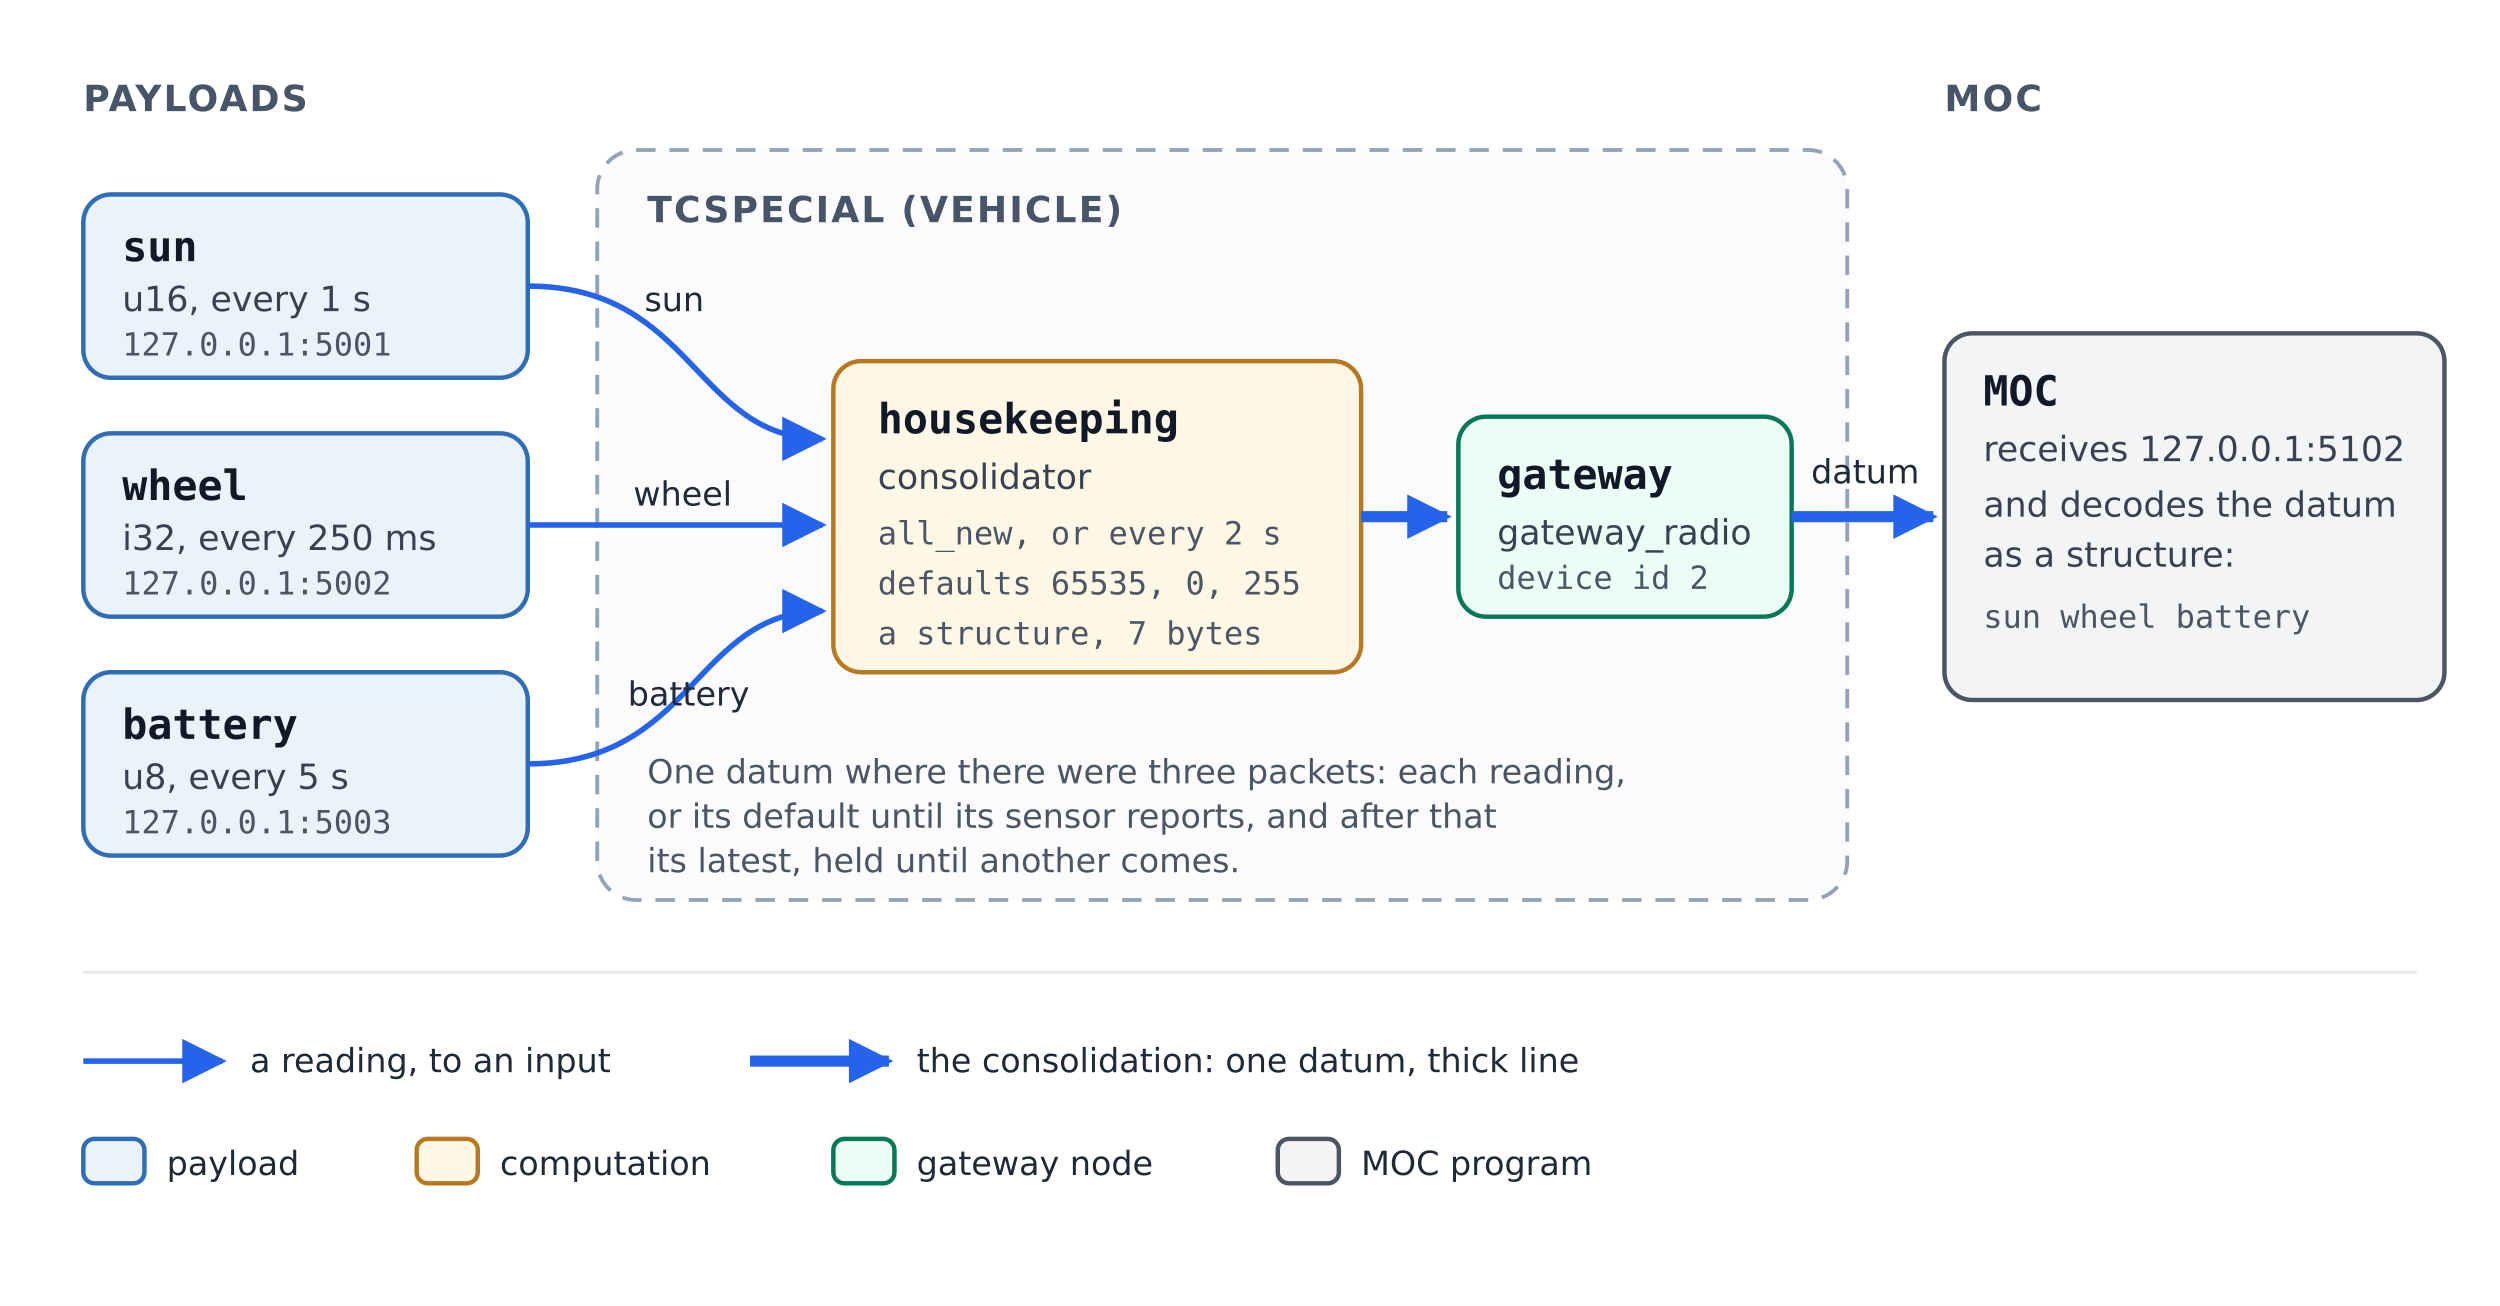
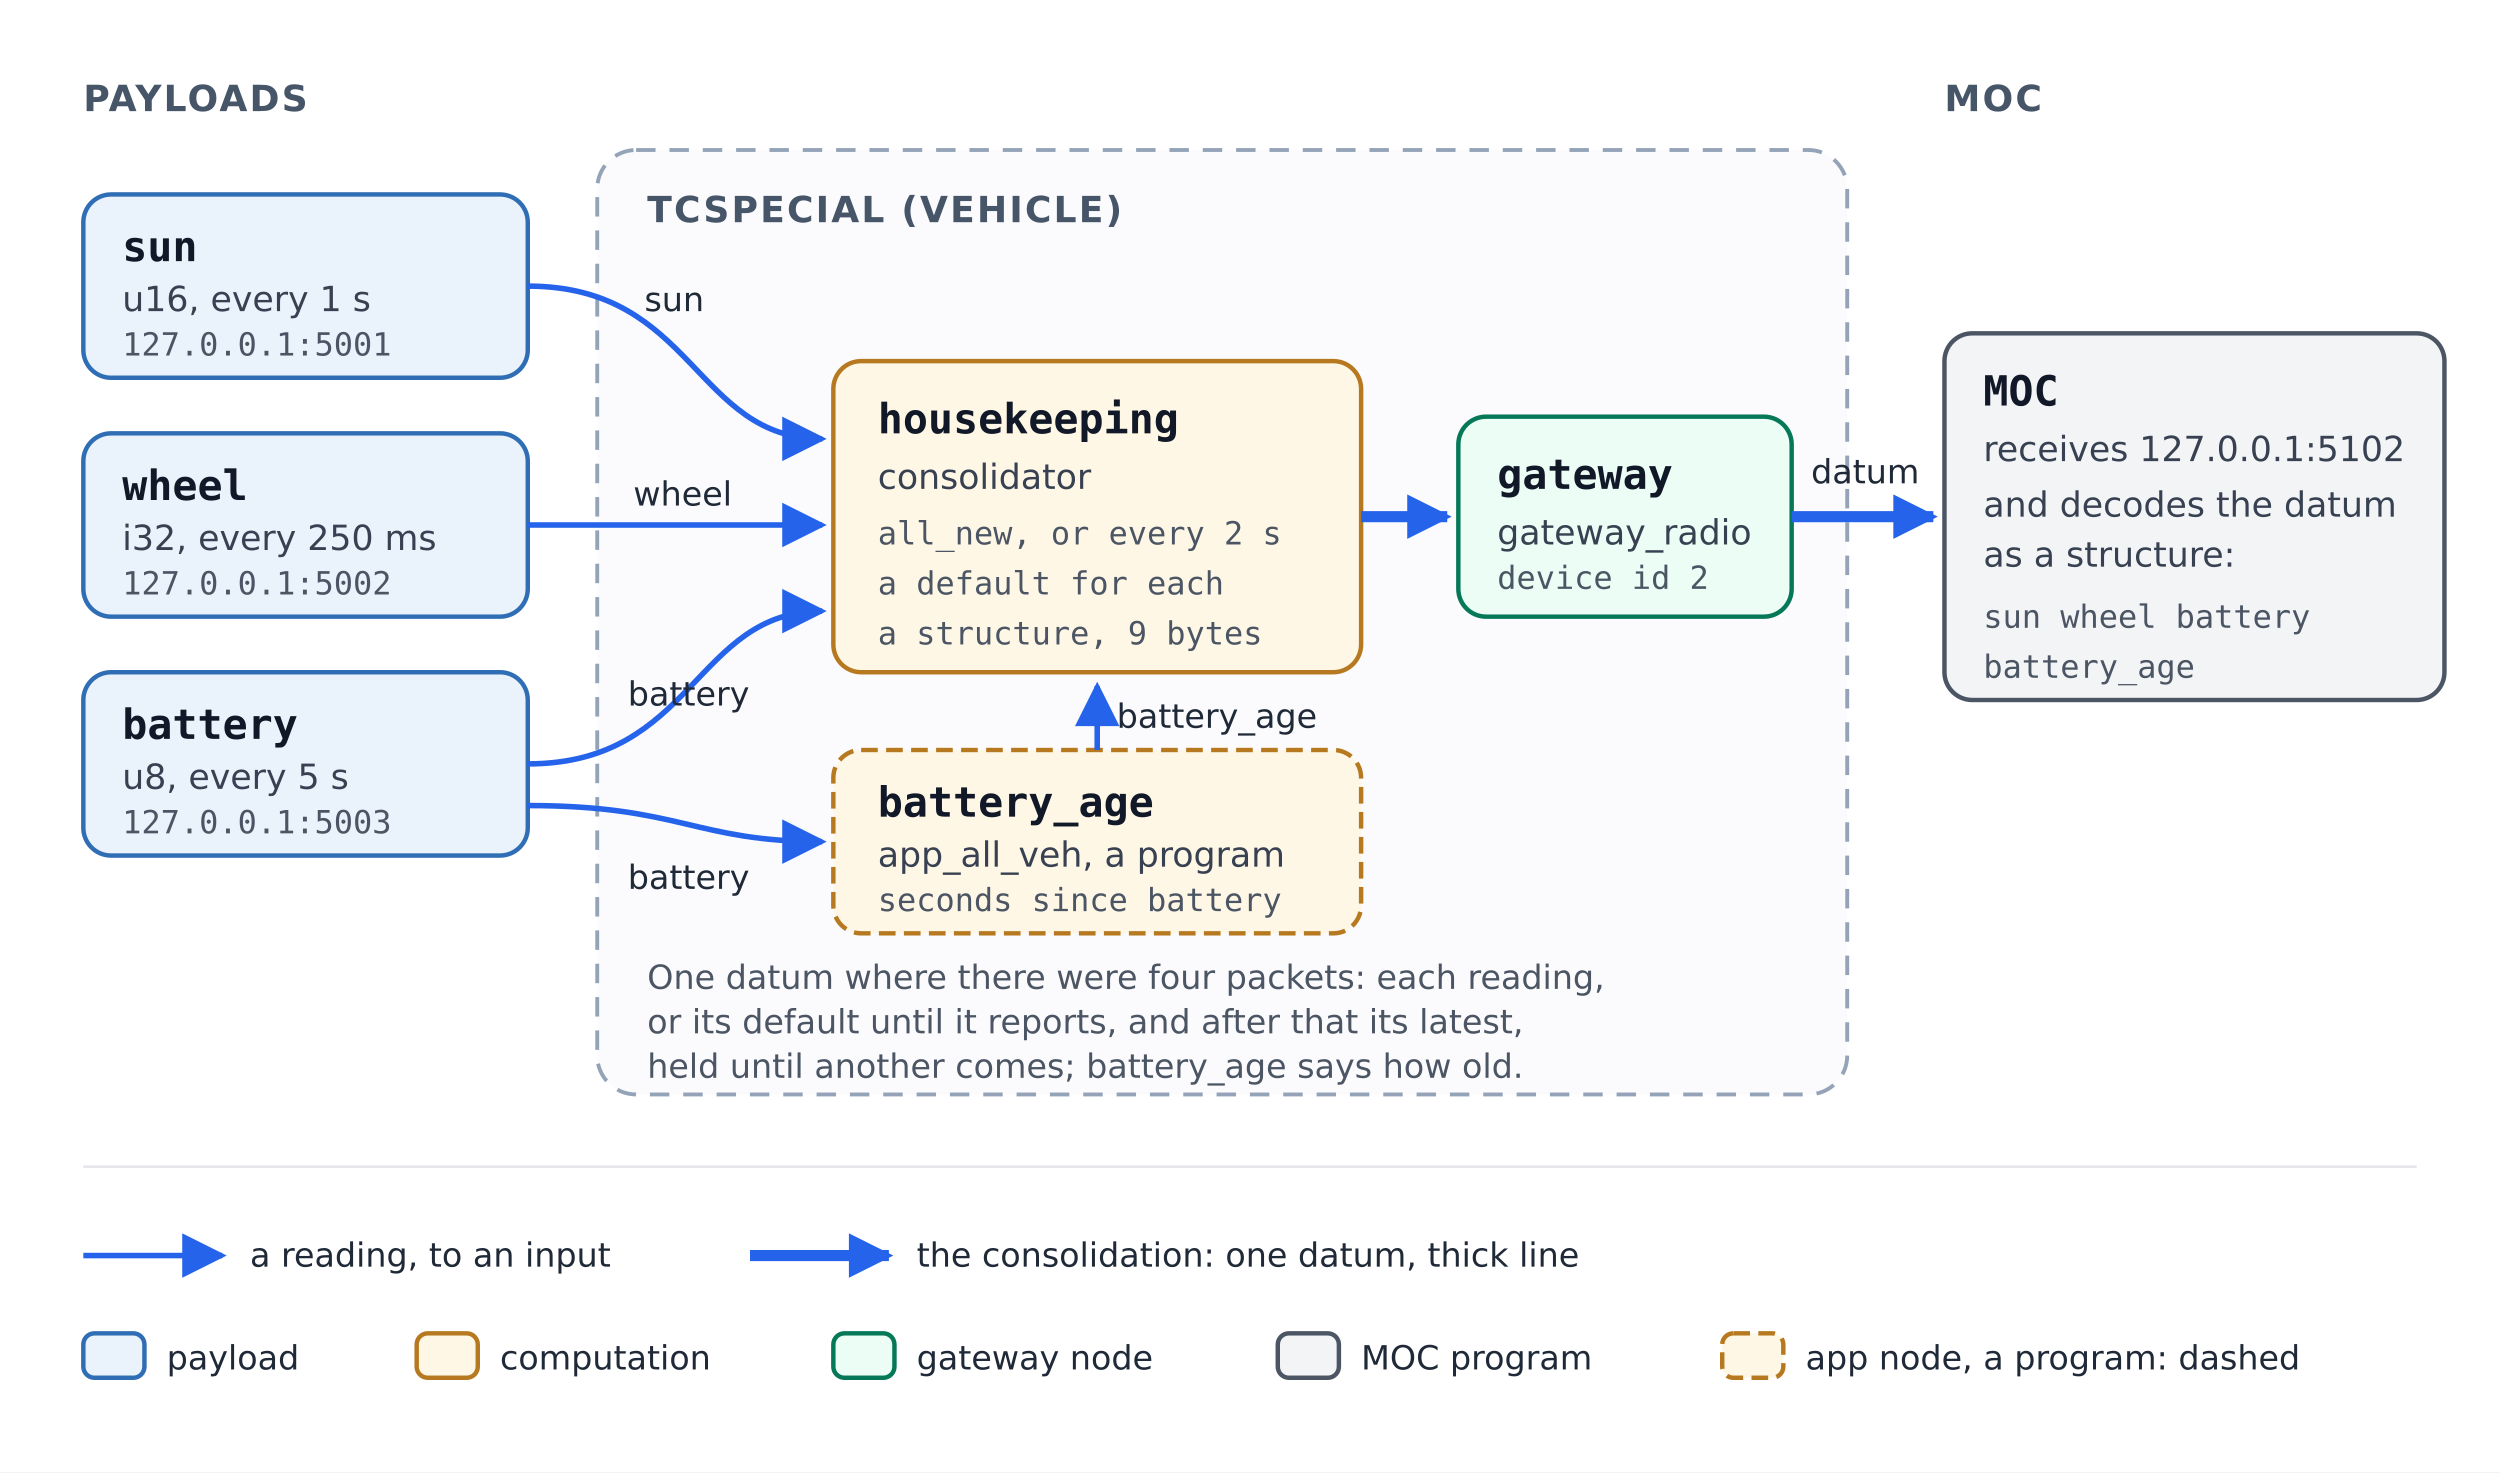
- <svg xmlns="http://www.w3.org/2000/svg" width="900" height="470" viewBox="0 0 900 470" role="img" aria-labelledby="title desc">
+ <svg xmlns="http://www.w3.org/2000/svg" width="900" height="530" viewBox="0 0 900 530" role="img" aria-labelledby="title desc">
  <defs>
    <style>
      text { font-family: "DejaVu Sans", Helvetica, Arial, sans-serif; fill: #111827; }
      .name { font-family: "DejaVu Sans Mono", Menlo, Consolas, monospace; font-size: 15px; font-weight: bold; }
      .kind { font-size: 12.5px; fill: #374151; }
      .detail { font-family: "DejaVu Sans Mono", Menlo, Consolas, monospace; font-size: 11.5px; fill: #4b5563; }
      .heading { font-size: 13px; font-weight: bold; fill: #475569; letter-spacing: 0.06em; }
      .label { font-size: 12px; fill: #1f2937; }
      .note { font-size: 12px; fill: #4b5563; }
      .payload { fill: #eaf2fb; stroke: #2f6db5; stroke-width: 1.6; }
      .compute { fill: #fff7e6; stroke: #b7791f; stroke-width: 1.6; }
+       .app { fill: #fff7e6; stroke: #b7791f; stroke-width: 1.6; stroke-dasharray: 6 3; }
      .gateway { fill: #ecfdf5; stroke: #047857; stroke-width: 1.6; }
      .ground { fill: #f3f4f6; stroke: #4b5563; stroke-width: 1.6; }
      .boundary { fill: #fbfbfd; stroke: #94a3b8; stroke-width: 1.4; stroke-dasharray: 7 5; }
      .groundward { fill: none; stroke: #2563eb; stroke-width: 2; }
      .packed { fill: none; stroke: #2563eb; stroke-width: 4; }
    </style>
    <marker id="arrow-blue" viewBox="0 0 10 10" refX="9" refY="5" markerWidth="8" markerHeight="8" orient="auto-start-reverse">
      <path d="M0,0 L10,5 L0,10 z" fill="#2563eb" />
    </marker>
    <marker id="arrow-thick" viewBox="0 0 10 10" refX="9" refY="5" markerWidth="16" markerHeight="16" markerUnits="userSpaceOnUse" orient="auto-start-reverse">
      <path d="M0,0 L10,5 L0,10 z" fill="#2563eb" />
    </marker>
  </defs>
-   <rect width="900" height="470" fill="#ffffff" />
+   <rect width="900" height="530" fill="#ffffff" />
  <text class="heading" x="30" y="40">PAYLOADS</text>
  <text class="heading" x="700" y="40">MOC</text>
-   <rect class="boundary" x="215" y="54" width="450" height="270" rx="14" />
+   <rect class="boundary" x="215" y="54" width="450" height="340" rx="14" />
  <text class="heading" x="233" y="80">TCSPECIAL (VEHICLE)</text>
  <rect class="payload" x="30" y="70" width="160" height="66" rx="10" />
  <text class="name" x="44" y="94">sun</text>
  <text class="kind" x="44" y="112">u16, every 1 s</text>
  <text class="detail" x="44" y="128">127.0.0.1:5001</text>
  <rect class="payload" x="30" y="156" width="160" height="66" rx="10" />
  <text class="name" x="44" y="180">wheel</text>
  <text class="kind" x="44" y="198">i32, every 250 ms</text>
  <text class="detail" x="44" y="214">127.0.0.1:5002</text>
  <rect class="payload" x="30" y="242" width="160" height="66" rx="10" />
  <text class="name" x="44" y="266">battery</text>
  <text class="kind" x="44" y="284">u8, every 5 s</text>
  <text class="detail" x="44" y="300">127.0.0.1:5003</text>
  <rect class="compute" x="300" y="130" width="190" height="112" rx="10" />
  <text class="name" x="316" y="156">housekeeping</text>
  <text class="kind" x="316" y="176">consolidator</text>
  <text class="detail" x="316" y="196">all_new, or every 2 s</text>
-   <text class="detail" x="316" y="214">defaults 65535, 0, 255</text>
-   <text class="detail" x="316" y="232">a structure, 7 bytes</text>
+   <text class="detail" x="316" y="214">a default for each</text>
+   <text class="detail" x="316" y="232">a structure, 9 bytes</text>
+   <rect class="app" x="300" y="270" width="190" height="66" rx="10" />
+   <text class="name" x="316" y="294">battery_age</text>
+   <text class="kind" x="316" y="312">app_all_veh, a program</text>
+   <text class="detail" x="316" y="328">seconds since battery</text>
  <rect class="gateway" x="525" y="150" width="120" height="72" rx="10" />
  <text class="name" x="539" y="176">gateway</text>
  <text class="kind" x="539" y="196">gateway_radio</text>
  <text class="detail" x="539" y="212">device id 2</text>
  <rect class="ground" x="700" y="120" width="180" height="132" rx="10" />
  <text class="name" x="714" y="146">MOC</text>
  <text class="kind" x="714" y="166">receives 127.0.0.1:5102</text>
  <text class="kind" x="714" y="186">and decodes the datum</text>
  <text class="kind" x="714" y="204">as a structure:</text>
  <text class="detail" x="714" y="226">sun   wheel   battery</text>
+   <text class="detail" x="714" y="244">battery_age</text>
  <path class="groundward" d="M190,103 C250,103 250,158 296,158" marker-end="url(#arrow-blue)" />
  <text class="label" x="232" y="112">sun</text>
  <path class="groundward" d="M190,189 L296,189" marker-end="url(#arrow-blue)" />
  <text class="label" x="228" y="182">wheel</text>
  <path class="groundward" d="M190,275 C250,275 250,220 296,220" marker-end="url(#arrow-blue)" />
  <text class="label" x="226" y="254">battery</text>
+   <path class="groundward" d="M190,290 C245,290 250,303 296,303" marker-end="url(#arrow-blue)" />
+   <text class="label" x="226" y="320">battery</text>
+   <path class="groundward" d="M395,270 L395,247" marker-end="url(#arrow-blue)" />
+   <text class="label" x="402" y="262">battery_age</text>
  <path class="packed" d="M490,186 L521,186" marker-end="url(#arrow-thick)" />
  <path class="packed" d="M645,186 L696,186" marker-end="url(#arrow-thick)" />
  <text class="label" x="652" y="174">datum</text>
-   <text class="note" x="233" y="282">One datum where there were three packets: each reading,</text>
-   <text class="note" x="233" y="298">or its default until its sensor reports, and after that</text>
-   <text class="note" x="233" y="314">its latest, held until another comes.</text>
-   <line x1="30" y1="350" x2="870" y2="350" stroke="#e5e7eb" stroke-width="1" />
-   <path class="groundward" d="M30,382 L80,382" marker-end="url(#arrow-blue)" />
-   <text class="label" x="90" y="386">a reading, to an input</text>
-   <path class="packed" d="M270,382 L320,382" marker-end="url(#arrow-thick)" />
-   <text class="label" x="330" y="386">the consolidation: one datum, thick line</text>
-   <rect class="payload" x="30" y="410" width="22" height="16" rx="4" />
-   <text class="label" x="60" y="423">payload</text>
-   <rect class="compute" x="150" y="410" width="22" height="16" rx="4" />
-   <text class="label" x="180" y="423">computation</text>
-   <rect class="gateway" x="300" y="410" width="22" height="16" rx="4" />
-   <text class="label" x="330" y="423">gateway node</text>
-   <rect class="ground" x="460" y="410" width="22" height="16" rx="4" />
-   <text class="label" x="490" y="423">MOC program</text>
+   <text class="note" x="233" y="356">One datum where there were four packets: each reading,</text>
+   <text class="note" x="233" y="372">or its default until it reports, and after that its latest,</text>
+   <text class="note" x="233" y="388">held until another comes; battery_age says how old.</text>
+   <line x1="30" y1="420" x2="870" y2="420" stroke="#e5e7eb" stroke-width="1" />
+   <path class="groundward" d="M30,452 L80,452" marker-end="url(#arrow-blue)" />
+   <text class="label" x="90" y="456">a reading, to an input</text>
+   <path class="packed" d="M270,452 L320,452" marker-end="url(#arrow-thick)" />
+   <text class="label" x="330" y="456">the consolidation: one datum, thick line</text>
+   <rect class="payload" x="30" y="480" width="22" height="16" rx="4" />
+   <text class="label" x="60" y="493">payload</text>
+   <rect class="compute" x="150" y="480" width="22" height="16" rx="4" />
+   <text class="label" x="180" y="493">computation</text>
+   <rect class="gateway" x="300" y="480" width="22" height="16" rx="4" />
+   <text class="label" x="330" y="493">gateway node</text>
+   <rect class="ground" x="460" y="480" width="22" height="16" rx="4" />
+   <text class="label" x="490" y="493">MOC program</text>
+   <rect class="app" x="620" y="480" width="22" height="16" rx="4" />
+   <text class="label" x="650" y="493">app node, a program: dashed</text>
</svg>
